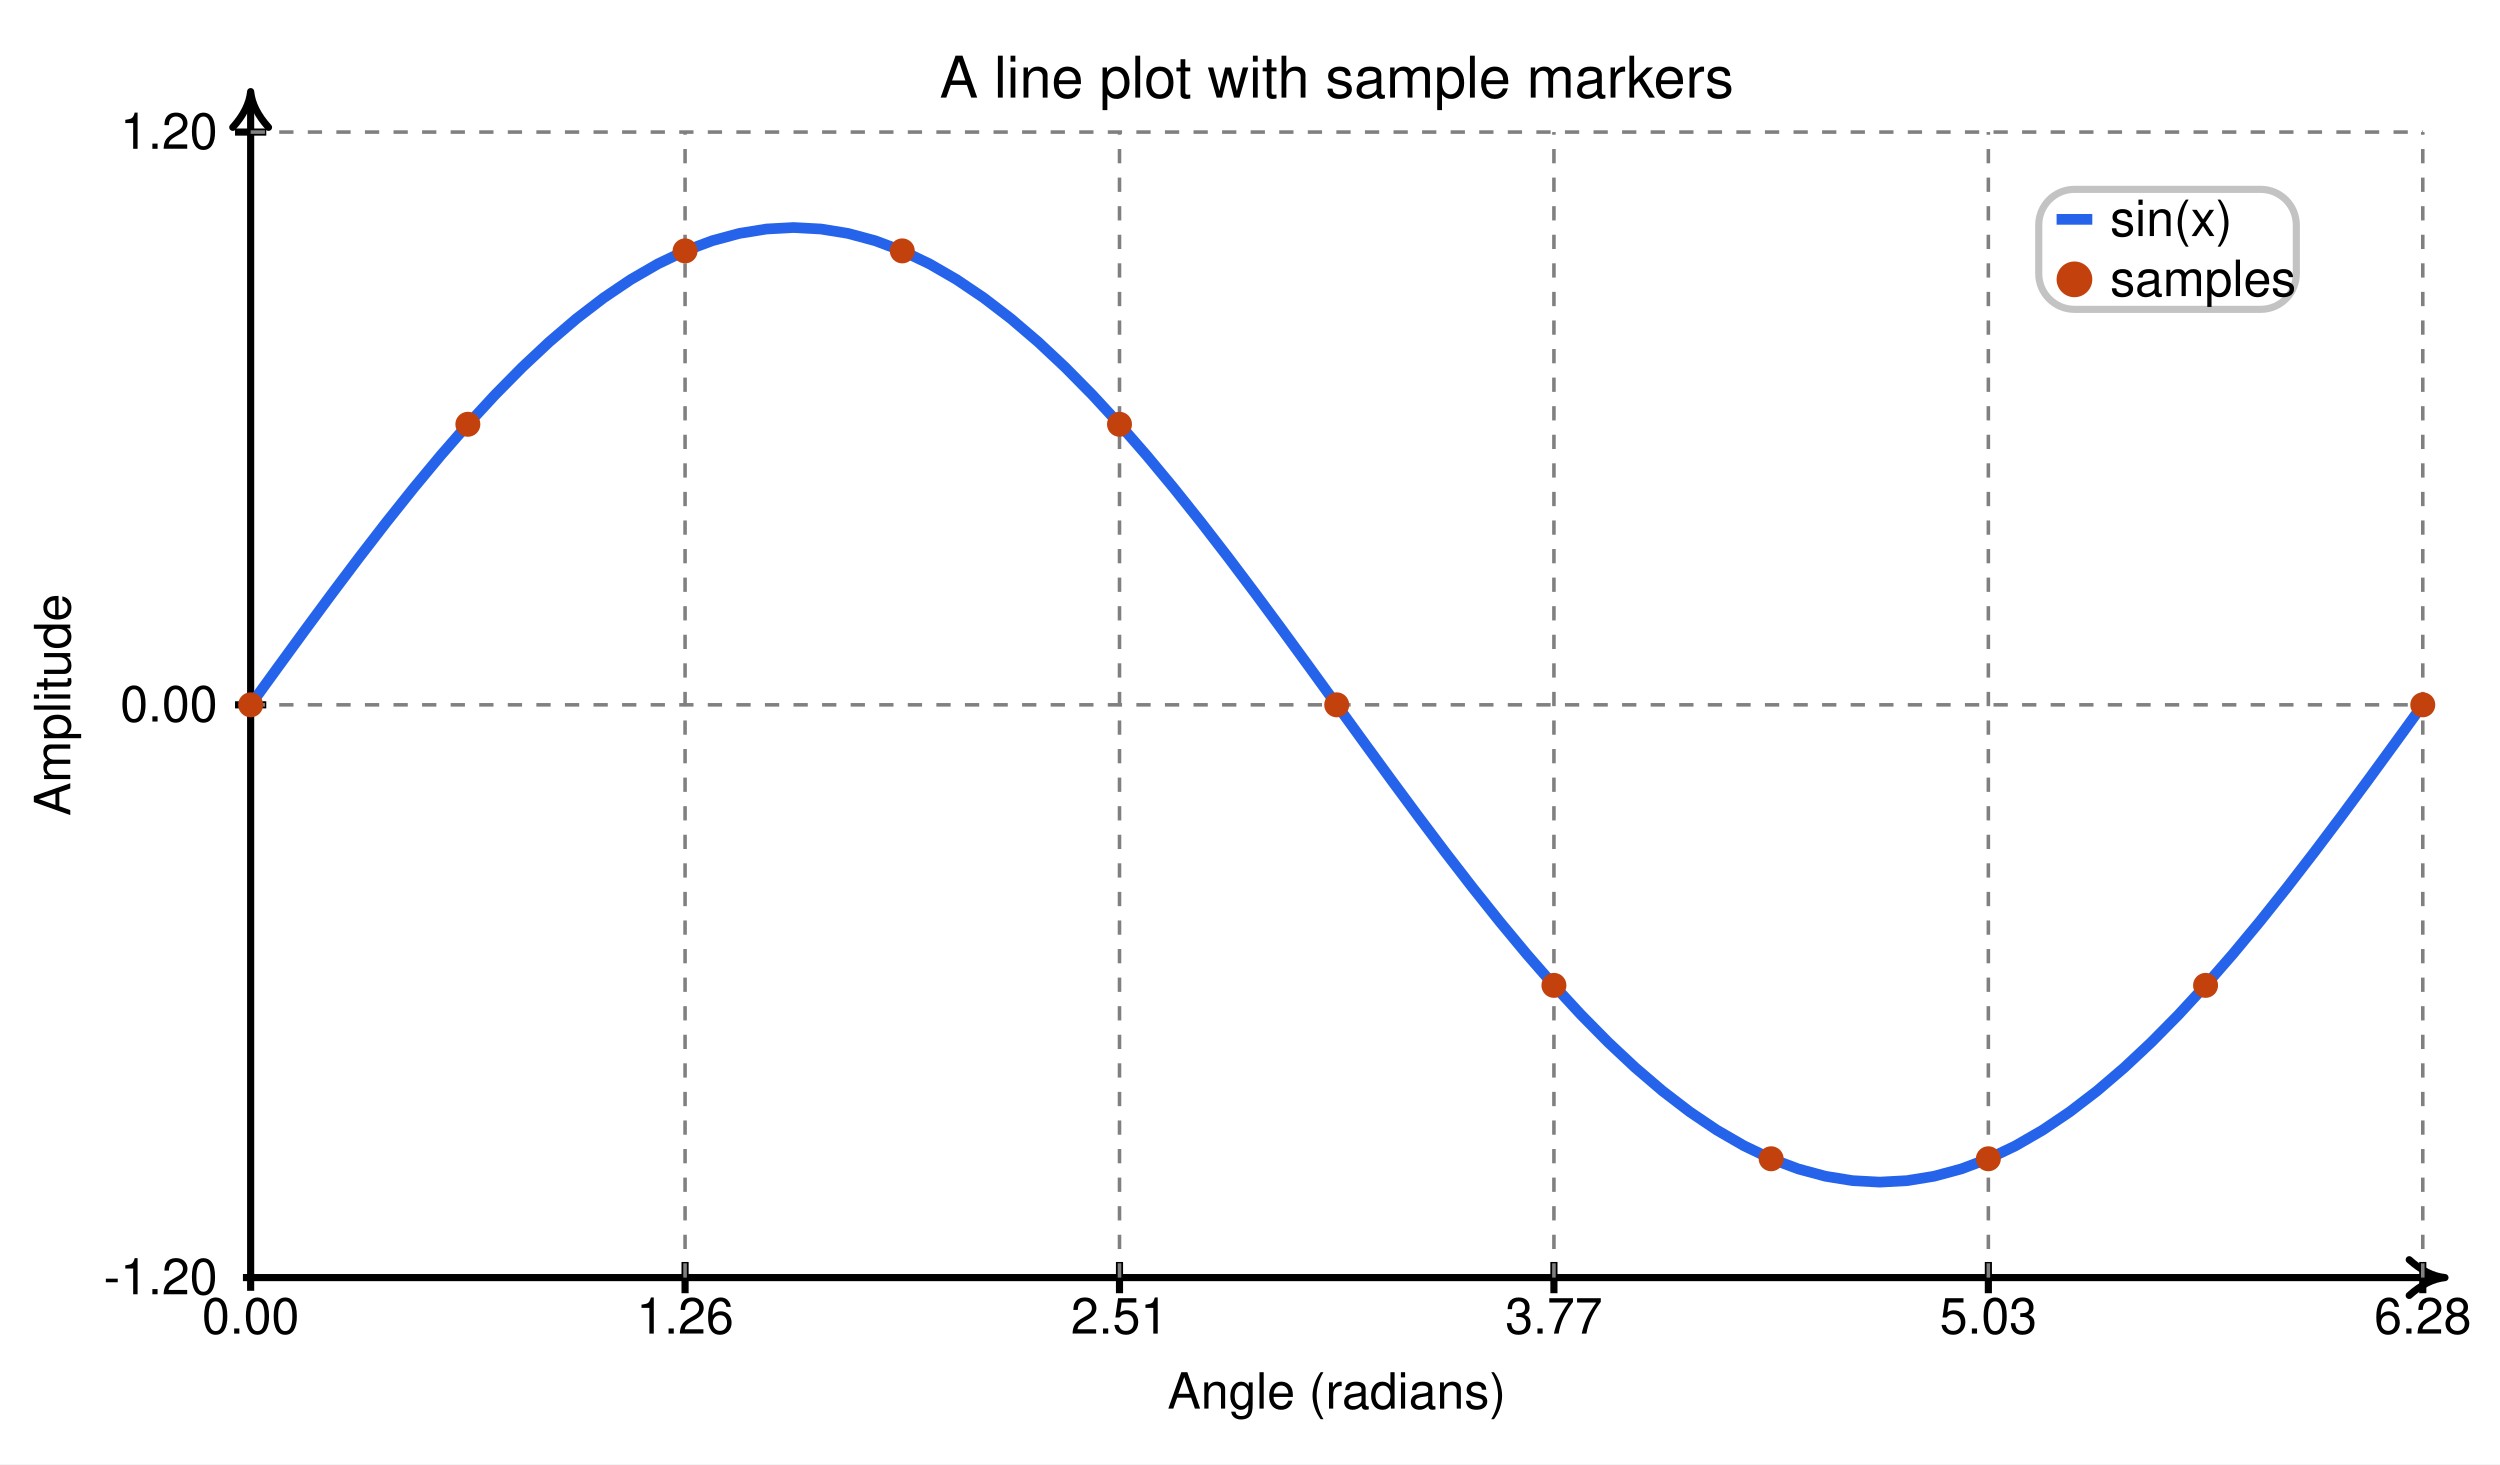
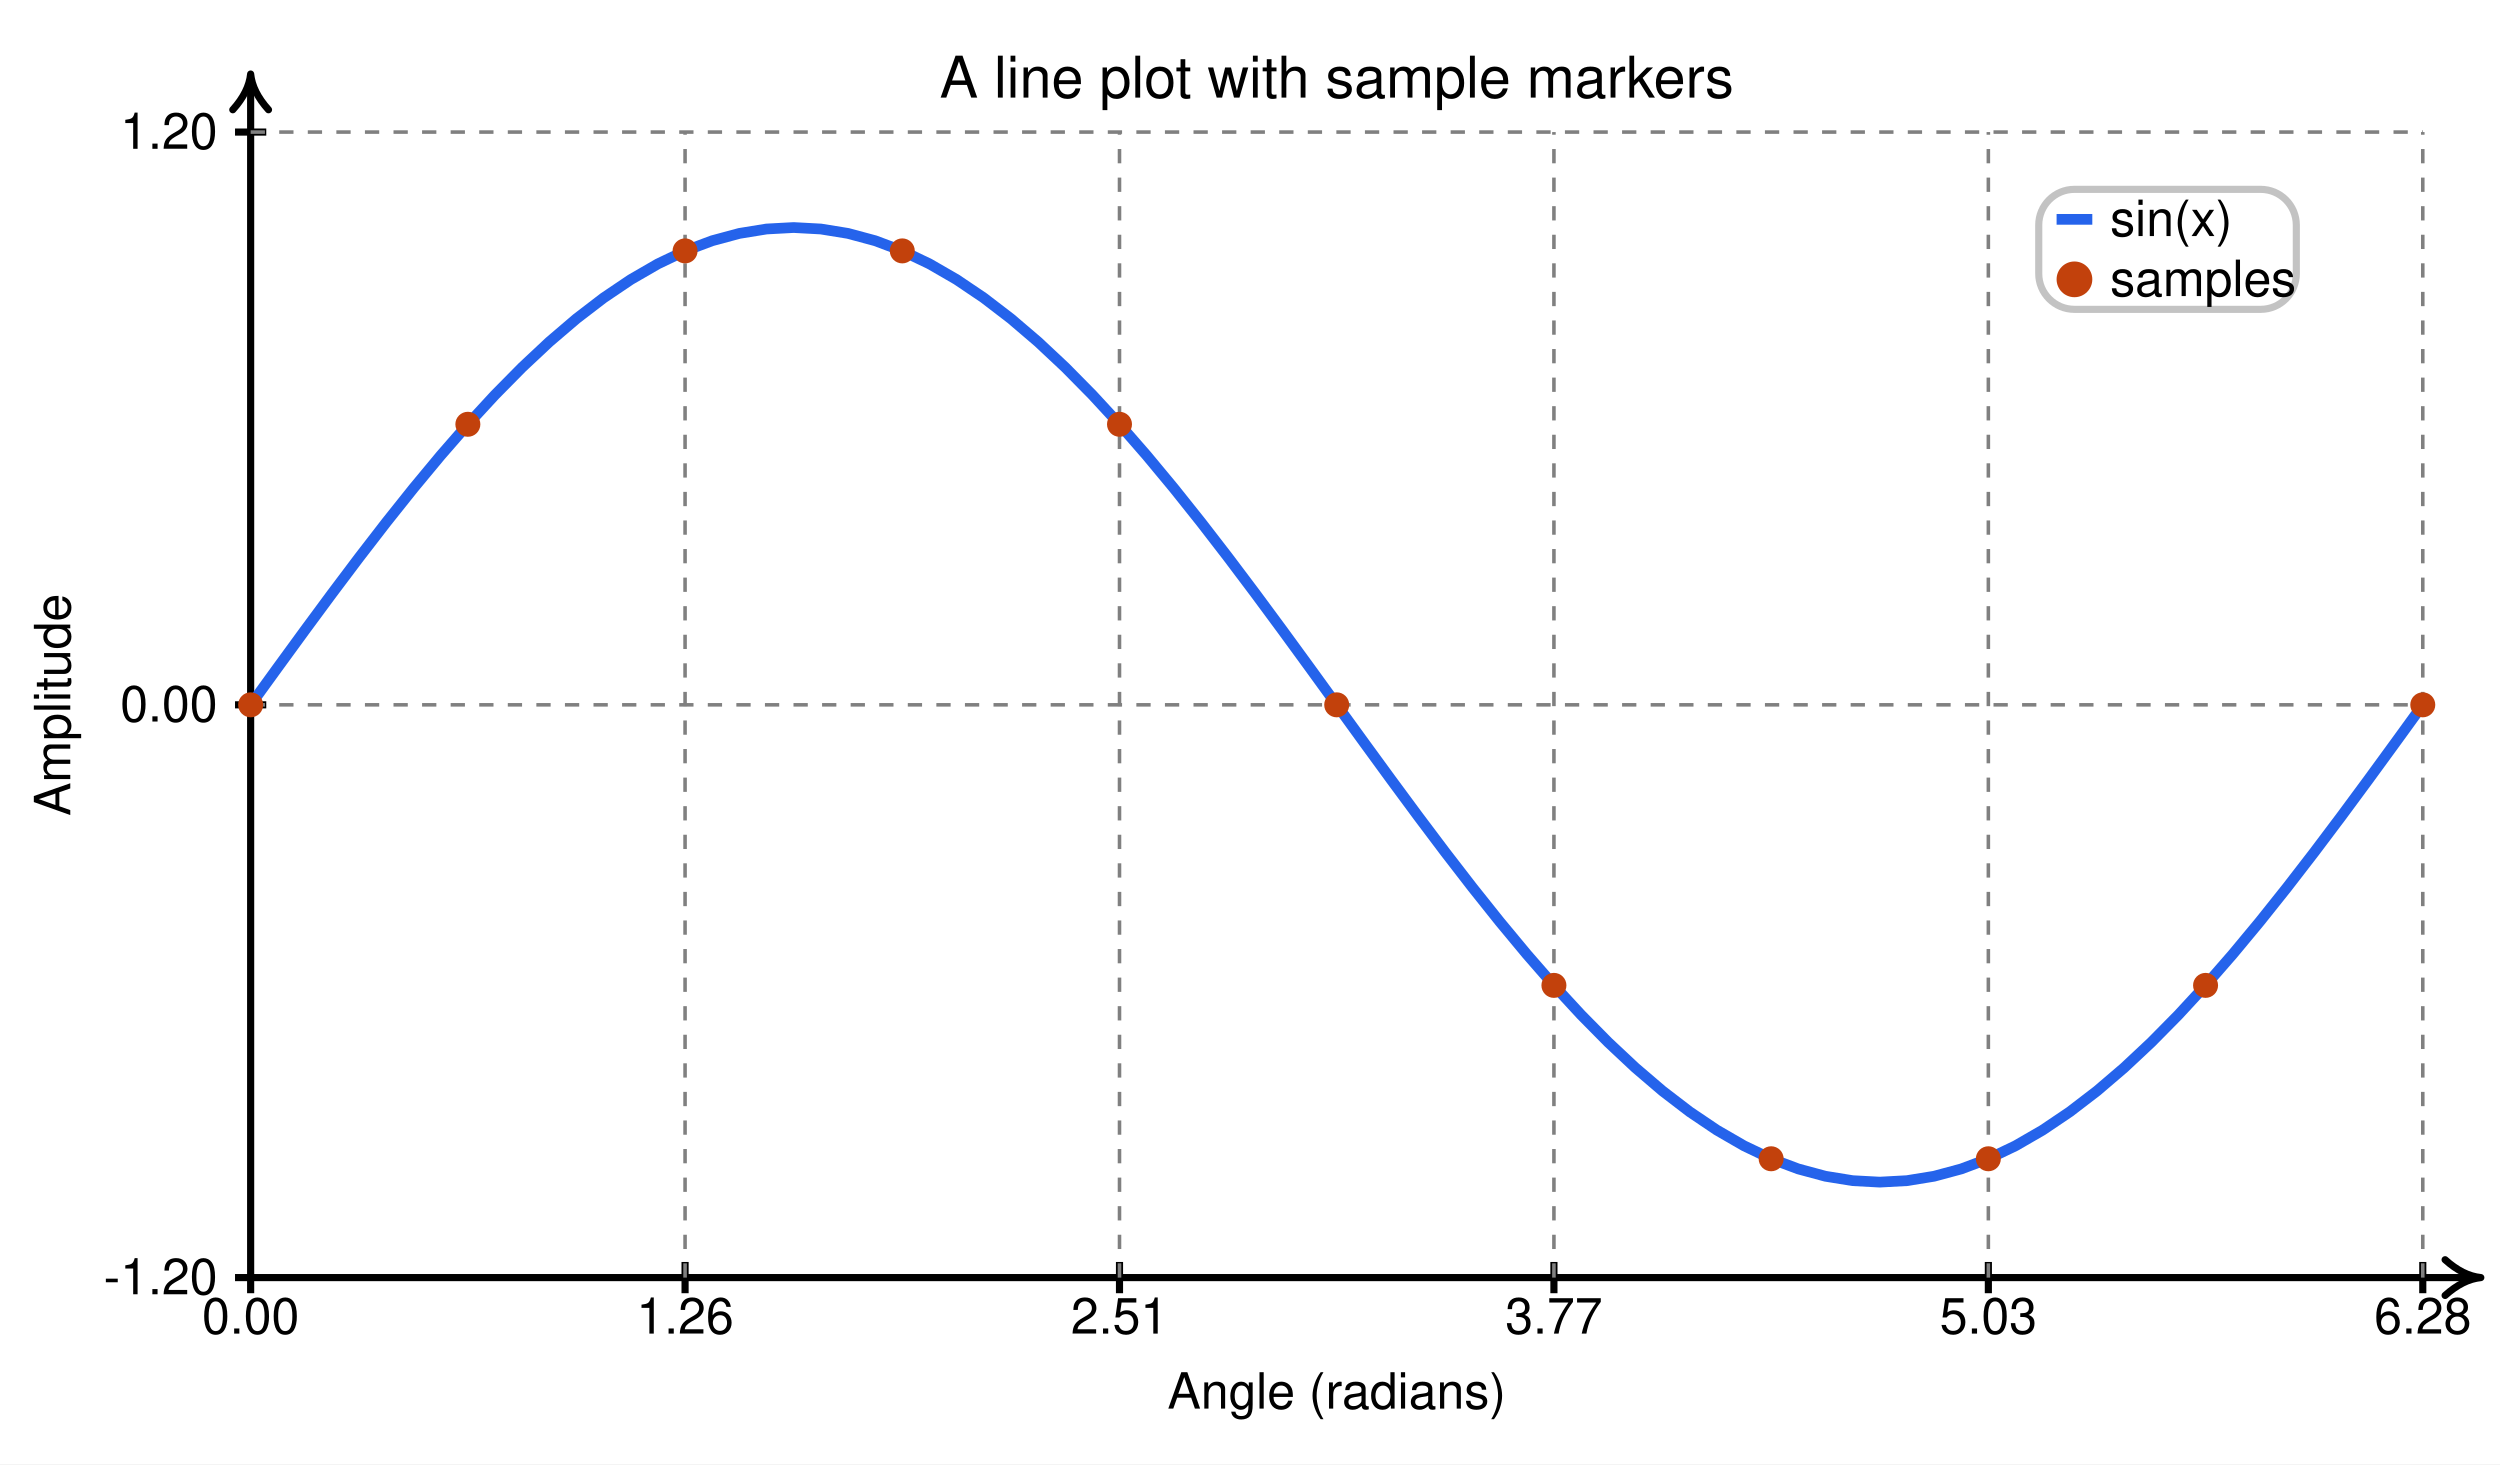
<svg xmlns="http://www.w3.org/2000/svg" xmlns:xlink="http://www.w3.org/1999/xlink" width="700" height="410" viewBox="0 0 700 410">
  <defs>
    <path id="arrow" d="M-10 -5 Q-5 -0.5 0 0 Q-5 0.5 -10 5" />
  </defs>
  <rect width="700" height="410" fill="white" stroke="none" stroke-width="1" transform="translate(0 0) rotate(0)" opacity="1" rx="0" />
-   <line x1="70.181" y1="361.423" x2="70.181" y2="26.653" stroke="black" stroke-width="2" fill="none" opacity="1" />
-   <use xlink:href="#arrow" transform="translate(70.181 25.6533) rotate(-90) scale(1 1)" stroke="black" stroke-width="2" stroke-linejoin="round" stroke-linecap="round" fill="none" opacity="1" />
-   <line x1="68.019" y1="357.725" x2="683.585" y2="357.725" stroke="black" stroke-width="2" fill="none" opacity="1" />
-   <use xlink:href="#arrow" transform="translate(684.5853 357.725) rotate(0) scale(1 1)" stroke="black" stroke-width="2" stroke-linejoin="round" stroke-linecap="round" fill="none" opacity="1" />
+   <line x1="70.181" y1="362.1" x2="70.181" y2="21.73" stroke="black" stroke-width="2" fill="none" opacity="1" />
+   <use xlink:href="#arrow" transform="translate(70.181 20.73) rotate(-90) scale(1 1)" stroke="black" stroke-width="2" stroke-linejoin="round" stroke-linecap="round" fill="none" opacity="1" />
+   <line x1="65.806" y1="357.725" x2="693.628" y2="357.725" stroke="black" stroke-width="2" fill="none" opacity="1" />
+   <use xlink:href="#arrow" transform="translate(694.628 357.725) rotate(0) scale(1 1)" stroke="black" stroke-width="2" stroke-linejoin="round" stroke-linecap="round" fill="none" opacity="1" />
  <text fill="black" transform="translate(70.181 367) rotate(0)" dominant-baseline="hanging" text-anchor="middle" font-family="Helvetica, Arial, sans-serif" font-size="14">0.00</text>
  <text fill="black" transform="translate(191.8204 367) rotate(0)" dominant-baseline="hanging" text-anchor="middle" font-family="Helvetica, Arial, sans-serif" font-size="14">1.26</text>
  <line x1="191.82" y1="353.35" x2="191.82" y2="362.1" stroke="black" stroke-width="2" fill="none" opacity="1" />
  <line x1="191.82" y1="357.725" x2="191.82" y2="36.98" stroke="gray" stroke-width="1" fill="none" opacity="1" stroke-dasharray="4" />
  <text fill="black" transform="translate(313.4598 367) rotate(0)" dominant-baseline="hanging" text-anchor="middle" font-family="Helvetica, Arial, sans-serif" font-size="14">2.51</text>
  <line x1="313.46" y1="353.35" x2="313.46" y2="362.1" stroke="black" stroke-width="2" fill="none" opacity="1" />
  <line x1="313.46" y1="357.725" x2="313.46" y2="36.98" stroke="gray" stroke-width="1" fill="none" opacity="1" stroke-dasharray="4" />
  <text fill="black" transform="translate(435.0992 367) rotate(0)" dominant-baseline="hanging" text-anchor="middle" font-family="Helvetica, Arial, sans-serif" font-size="14">3.77</text>
  <line x1="435.099" y1="353.35" x2="435.099" y2="362.1" stroke="black" stroke-width="2" fill="none" opacity="1" />
  <line x1="435.099" y1="357.725" x2="435.099" y2="36.98" stroke="gray" stroke-width="1" fill="none" opacity="1" stroke-dasharray="4" />
  <text fill="black" transform="translate(556.7386 367) rotate(0)" dominant-baseline="hanging" text-anchor="middle" font-family="Helvetica, Arial, sans-serif" font-size="14">5.03</text>
  <line x1="556.739" y1="353.35" x2="556.739" y2="362.1" stroke="black" stroke-width="2" fill="none" opacity="1" />
  <line x1="556.739" y1="357.725" x2="556.739" y2="36.98" stroke="gray" stroke-width="1" fill="none" opacity="1" stroke-dasharray="4" />
  <text fill="black" transform="translate(678.378 367) rotate(0)" dominant-baseline="hanging" text-anchor="middle" font-family="Helvetica, Arial, sans-serif" font-size="14">6.28</text>
  <line x1="678.378" y1="353.35" x2="678.378" y2="362.1" stroke="black" stroke-width="2" fill="none" opacity="1" />
  <line x1="678.378" y1="357.725" x2="678.378" y2="36.98" stroke="gray" stroke-width="1" fill="none" opacity="1" stroke-dasharray="4" />
  <text fill="black" transform="translate(60.906 357.725) rotate(0)" dominant-baseline="middle" text-anchor="end" font-family="Helvetica, Arial, sans-serif" font-size="14">-1.20</text>
  <text fill="black" transform="translate(60.906 197.3525) rotate(0)" dominant-baseline="middle" text-anchor="end" font-family="Helvetica, Arial, sans-serif" font-size="14">0.00</text>
  <line x1="65.806" y1="197.352" x2="74.556" y2="197.352" stroke="black" stroke-width="2" fill="none" opacity="1" />
  <line x1="70.181" y1="197.352" x2="678.378" y2="197.352" stroke="gray" stroke-width="1" fill="none" opacity="1" stroke-dasharray="4" />
  <text fill="black" transform="translate(60.906 36.98) rotate(0)" dominant-baseline="middle" text-anchor="end" font-family="Helvetica, Arial, sans-serif" font-size="14">1.20</text>
  <line x1="65.806" y1="36.98" x2="74.556" y2="36.98" stroke="black" stroke-width="2" fill="none" opacity="1" />
  <line x1="70.181" y1="36.98" x2="678.378" y2="36.98" stroke="gray" stroke-width="1" fill="none" opacity="1" stroke-dasharray="4" />
  <path d="M70.181 197.352 L77.784 186.867 L85.386 176.446 L92.988 166.154 L100.591 156.054 L108.193 146.209 L115.796 136.679 L123.398 127.524 L131.001 118.799 L138.603 110.558 L146.206 102.852 L153.808 95.729 L161.411 89.232 L169.013 83.403 L176.615 78.275 L184.218 73.882 L191.82 70.25 L199.423 67.401 L207.025 65.354 L214.628 64.121 L222.23 63.709 L229.833 64.121 L237.435 65.354 L245.038 67.401 L252.64 70.25 L260.243 73.882 L267.845 78.275 L275.447 83.403 L283.05 89.232 L290.652 95.729 L298.255 102.852 L305.857 110.558 L313.46 118.799 L321.062 127.524 L328.665 136.679 L336.267 146.209 L343.87 156.054 L351.472 166.154 L359.075 176.446 L366.677 186.867 L374.279 197.352 L381.882 207.838 L389.484 218.259 L397.087 228.551 L404.689 238.651 L412.292 248.496 L419.894 258.026 L427.497 267.181 L435.099 275.906 L442.702 284.147 L450.304 291.853 L457.907 298.976 L465.509 305.473 L473.111 311.303 L480.714 316.43 L488.316 320.823 L495.919 324.455 L503.521 327.304 L511.124 329.351 L518.726 330.584 L526.329 330.996 L533.931 330.584 L541.534 329.351 L549.136 327.304 L556.739 324.455 L564.341 320.823 L571.943 316.43 L579.546 311.303 L587.149 305.473 L594.751 298.976 L602.353 291.853 L609.956 284.147 L617.558 275.906 L625.161 267.181 L632.763 258.026 L640.366 248.496 L647.968 238.651 L655.571 228.551 L663.173 218.259 L670.775 207.838 L678.378 197.352" stroke="#2563eb" stroke-width="3" fill="none" opacity="1" />
  <circle cx="70.181" cy="197.352" r="3.5" fill="#c2410c" stroke="none" stroke-width="1" opacity="1" />
  <circle cx="131.001" cy="118.799" r="3.5" fill="#c2410c" stroke="none" stroke-width="1" opacity="1" />
  <circle cx="191.82" cy="70.25" r="3.5" fill="#c2410c" stroke="none" stroke-width="1" opacity="1" />
  <circle cx="252.64" cy="70.25" r="3.5" fill="#c2410c" stroke="none" stroke-width="1" opacity="1" />
  <circle cx="313.46" cy="118.799" r="3.5" fill="#c2410c" stroke="none" stroke-width="1" opacity="1" />
  <circle cx="374.279" cy="197.352" r="3.5" fill="#c2410c" stroke="none" stroke-width="1" opacity="1" />
  <circle cx="435.099" cy="275.906" r="3.5" fill="#c2410c" stroke="none" stroke-width="1" opacity="1" />
  <circle cx="495.919" cy="324.455" r="3.5" fill="#c2410c" stroke="none" stroke-width="1" opacity="1" />
  <circle cx="556.739" cy="324.455" r="3.5" fill="#c2410c" stroke="none" stroke-width="1" opacity="1" />
  <circle cx="617.558" cy="275.906" r="3.5" fill="#c2410c" stroke="none" stroke-width="1" opacity="1" />
  <circle cx="678.378" cy="197.352" r="3.5" fill="#c2410c" stroke="none" stroke-width="1" opacity="1" />
  <text fill="black" transform="translate(374.2795 388) rotate(0)" dominant-baseline="hanging" text-anchor="middle" font-family="Helvetica, Arial, sans-serif" font-size="14">Angle (radians)</text>
  <text fill="black" transform="translate(15 197.3525) rotate(-90)" dominant-baseline="middle" text-anchor="middle" font-family="Helvetica, Arial, sans-serif" font-size="14">Amplitude</text>
  <text fill="black" transform="translate(374.2795 27.32) rotate(0)" dominant-baseline="auto" text-anchor="middle" font-family="Helvetica, Arial, sans-serif" font-size="16.1">A line plot with sample markers</text>
  <rect width="72.122" height="33.6" fill="white" stroke="silver" stroke-width="2" transform="translate(570.8462 53.0173) rotate(0)" opacity="0.95" rx="10" />
  <text fill="black" transform="translate(590.8462 61.4173) rotate(0)" dominant-baseline="middle" text-anchor="start" font-family="Helvetica, Arial, sans-serif" font-size="14">
    <tspan x="0" dy="0em" textLength="34.216" lengthAdjust="spacingAndGlyphs">sin(x)</tspan>
    <tspan x="0" dy="1.2em" textLength="52.122" lengthAdjust="spacingAndGlyphs">samples</tspan>
  </text>
  <line x1="575.846" y1="61.417" x2="585.846" y2="61.417" stroke="#2563eb" stroke-width="3" fill="none" opacity="1" />
  <circle cx="580.846" cy="78.217" r="5" fill="#c2410c" stroke="none" stroke-width="1" opacity="1" />
</svg>
